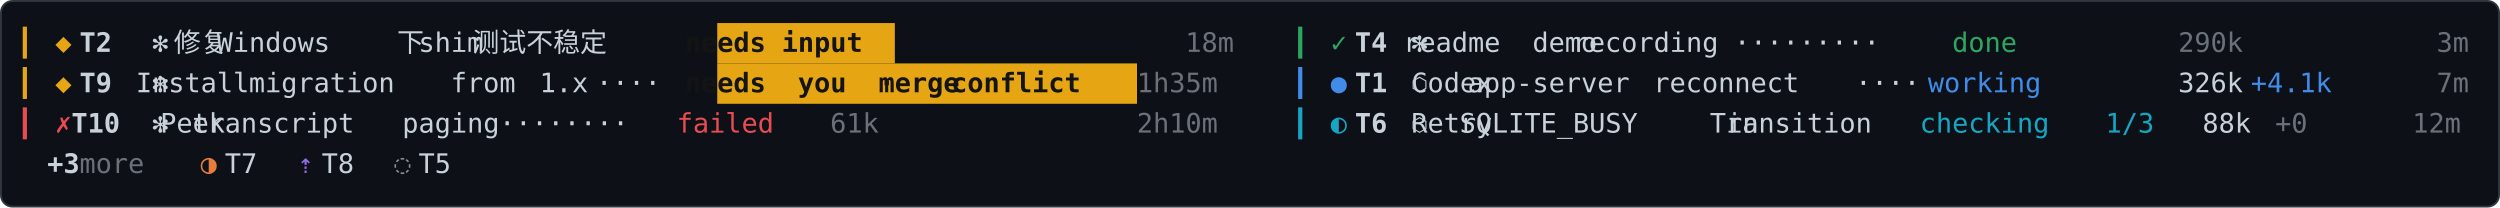
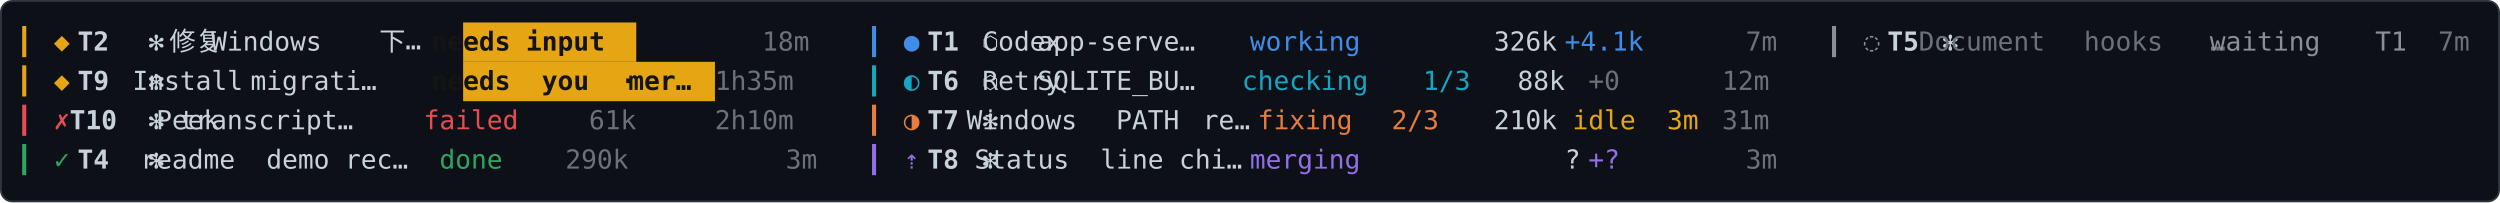
- <svg xmlns="http://www.w3.org/2000/svg" width="1300.8" height="108" viewBox="0 0 1300.8 108">
-   <rect x="0.5" y="0.5" width="1299.8" height="107" rx="6" fill="#0d1117" stroke="#30363d" />
+ <svg xmlns="http://www.w3.org/2000/svg" width="1334.4" height="108" viewBox="0 0 1334.4 108">
+   <rect x="0.5" y="0.5" width="1333.4" height="107" rx="6" fill="#0d1117" stroke="#30363d" />
  <g font-family="ui-monospace, SFMono-Regular, 'Cascadia Mono', Menlo, Consolas, 'DejaVu Sans Mono', 'Liberation Mono', monospace" font-size="14" text-anchor="middle">
    <text x="16.2" y="27" fill="#e6a614">▎</text>
    <text x="33" y="27" fill="#e6a614">◆</text>
    <text x="49.8 58.2" y="27" fill="#c9d1d9" font-weight="bold">T2</text>
    <text x="83.4" y="27" fill="#c9d1d9">✻</text>
    <text x="104.4 121.2" y="27" fill="#c9d1d9">修复</text>
    <text x="142.2 150.6 159 167.4 175.8 184.2 192.6" y="27" fill="#c9d1d9">Windows</text>
-     <text x="213.6" y="27" fill="#c9d1d9">下</text>
-     <text x="234.6 243 251.4 259.8" y="27" fill="#c9d1d9">shim</text>
-     <text x="280.8 297.6 314.4 331.2 348" y="27" fill="#c9d1d9">测试不稳定</text>
-     <rect x="373.2" y="12" width="92.4" height="21" fill="#e6a614" />
-     <text x="377.4 385.8 394.2 402.6 411" y="27" fill="#141414" font-weight="bold">needs</text>
-     <text x="427.8 436.2 444.6 453 461.4" y="27" fill="#141414" font-weight="bold">input</text>
-     <text x="629.4 637.8 646.2" y="27" fill="#6b7178">18m</text>
-     <text x="679.8" y="27" fill="#2ea662">▎</text>
-     <text x="696.6" y="27" fill="#2ea662">✓</text>
-     <text x="713.4 721.8" y="27" fill="#c9d1d9" font-weight="bold">T4</text>
-     <text x="738.6" y="27" fill="#c9d1d9">✻</text>
-     <text x="755.4 763.8 772.2 780.6 789 797.4" y="27" fill="#c9d1d9">readme</text>
-     <text x="814.2 822.6 831 839.4" y="27" fill="#c9d1d9">demo</text>
-     <text x="856.2 864.6 873 881.4 889.8 898.2 906.6 915 923.4" y="27" fill="#c9d1d9">recording</text>
-     <text x="940.2 948.6 957 965.4 973.8 982.2 990.6 999 1007.4" y="27" fill="#c9d1d9">·········</text>
-     <text x="1032.6 1041 1049.4 1057.8" y="27" fill="#2ea662">done</text>
-     <text x="1150.2 1158.6 1167 1175.4" y="27" fill="#6b7178">290k</text>
-     <text x="1276.2 1284.6" y="27" fill="#6b7178">3m</text>
+     <text x="213.6 226.2" y="27" fill="#c9d1d9">下…</text>
+     <rect x="247.2" y="12" width="92.4" height="21" fill="#e6a614" />
+     <text x="251.4 259.8 268.2 276.6 285" y="27" fill="#141414" font-weight="bold">needs</text>
+     <text x="301.8 310.2 318.6 327 335.4" y="27" fill="#141414" font-weight="bold">input</text>
+     <text x="419.4 427.8 436.2" y="27" fill="#6b7178">18m</text>
+     <text x="469.8" y="27" fill="#408ce8">▎</text>
+     <text x="486.6" y="27" fill="#408ce8">●</text>
+     <text x="503.4 511.8" y="27" fill="#c9d1d9" font-weight="bold">T1</text>
+     <text x="528.6" y="27" fill="#c9d1d9">⬡</text>
+     <text x="545.4 553.8 562.2 570.6 579" y="27" fill="#c9d1d9">Codex</text>
+     <text x="595.8 604.2 612.6 621 629.4 637.8 646.2 654.6 663 671.4" y="27" fill="#c9d1d9">app-serve…</text>
+     <text x="696.6 705 713.4 721.8 730.2 738.6 747" y="27" fill="#408ce8">working</text>
+     <text x="814.2 822.6 831 839.4" y="27" fill="#c9d1d9">326k</text>
+     <text x="856.2 864.6 873 881.4 889.8" y="27" fill="#408ce8">+4.1k</text>
+     <text x="940.2 948.6" y="27" fill="#6b7178">7m</text>
+     <text x="982.2" y="27" fill="#8a8f98">▎</text>
+     <text x="999" y="27" fill="#8a8f98">◌</text>
+     <text x="1015.8 1024.2" y="27" fill="#c9d1d9" font-weight="bold">T5</text>
+     <text x="1041" y="27" fill="#c9d1d9">✻</text>
+     <text x="1057.8 1066.2 1074.6 1083 1091.4 1099.8 1108.2 1116.6" y="27" fill="#6b7178">Document</text>
+     <text x="1133.4 1141.8 1150.2 1158.6 1167" y="27" fill="#6b7178">hooks</text>
+     <text x="1183.8" y="27" fill="#6b7178">…</text>
+     <text x="1209 1217.4 1225.8 1234.2 1242.6 1251 1259.4" y="27" fill="#8a8f98">waiting</text>
+     <text x="1276.2 1284.6" y="27" fill="#8a8f98">T1</text>
+     <text x="1309.8 1318.2" y="27" fill="#6b7178">7m</text>
    <text x="16.2" y="48" fill="#e6a614">▎</text>
    <text x="33" y="48" fill="#e6a614">◆</text>
    <text x="49.8 58.2" y="48" fill="#c9d1d9" font-weight="bold">T9</text>
    <text x="83.4" y="48" fill="#c9d1d9">✻</text>
    <text x="100.2 108.6 117 125.4 133.8 142.2 150.6" y="48" fill="#c9d1d9">Install</text>
-     <text x="167.4 175.8 184.2 192.6 201 209.4 217.8 226.2 234.6" y="48" fill="#c9d1d9">migration</text>
-     <text x="251.4 259.8 268.2 276.6" y="48" fill="#c9d1d9">from</text>
-     <text x="293.4 301.8 310.2" y="48" fill="#c9d1d9">1.x</text>
-     <text x="327 335.4 343.8 352.2" y="48" fill="#c9d1d9">····</text>
-     <rect x="373.2" y="33" width="218.4" height="21" fill="#e6a614" />
-     <text x="377.4 385.8 394.2 402.6 411" y="48" fill="#141414" font-weight="bold">needs</text>
-     <text x="427.8 436.2 444.6" y="48" fill="#141414" font-weight="bold">you</text>
-     <text x="461.4" y="48" fill="#141414" font-weight="bold">·</text>
-     <text x="478.2 486.6 495 503.4 511.8" y="48" fill="#141414" font-weight="bold">merge</text>
-     <text x="528.6 537 545.4 553.8 562.2 570.6 579 587.4" y="48" fill="#141414" font-weight="bold">conflict</text>
-     <text x="612.6 621 629.4 637.8 646.2" y="48" fill="#6b7178">1h35m</text>
-     <text x="679.8" y="48" fill="#408ce8">▎</text>
-     <text x="696.6" y="48" fill="#408ce8">●</text>
-     <text x="713.4 721.8" y="48" fill="#c9d1d9" font-weight="bold">T1</text>
-     <text x="738.6" y="48" fill="#c9d1d9">⬡</text>
-     <text x="755.4 763.8 772.2 780.6 789" y="48" fill="#c9d1d9">Codex</text>
-     <text x="805.8 814.2 822.6 831 839.4 847.8 856.2 864.6 873 881.4" y="48" fill="#c9d1d9">app-server</text>
-     <text x="898.2 906.6 915 923.4 931.8 940.2 948.6 957 965.4" y="48" fill="#c9d1d9">reconnect</text>
-     <text x="982.2 990.6 999 1007.4" y="48" fill="#c9d1d9">····</text>
-     <text x="1032.6 1041 1049.4 1057.8 1066.2 1074.6 1083" y="48" fill="#408ce8">working</text>
-     <text x="1150.2 1158.6 1167 1175.4" y="48" fill="#c9d1d9">326k</text>
-     <text x="1192.2 1200.6 1209 1217.4 1225.8" y="48" fill="#408ce8">+4.1k</text>
-     <text x="1276.2 1284.6" y="48" fill="#6b7178">7m</text>
+     <text x="167.4 175.8 184.2 192.6 201 209.4 217.8 226.2" y="48" fill="#c9d1d9">migrati…</text>
+     <rect x="247.2" y="33" width="134.4" height="21" fill="#e6a614" />
+     <text x="251.4 259.8 268.2 276.6 285" y="48" fill="#141414" font-weight="bold">needs</text>
+     <text x="301.8 310.2 318.6" y="48" fill="#141414" font-weight="bold">you</text>
+     <text x="335.4" y="48" fill="#141414" font-weight="bold">·</text>
+     <text x="352.2 360.6 369 377.4" y="48" fill="#141414" font-weight="bold">mer…</text>
+     <text x="402.6 411 419.4 427.8 436.2" y="48" fill="#6b7178">1h35m</text>
+     <text x="469.8" y="48" fill="#16a6c4">▎</text>
+     <text x="486.6" y="48" fill="#16a6c4">◐</text>
+     <text x="503.4 511.8" y="48" fill="#c9d1d9" font-weight="bold">T6</text>
+     <text x="528.6" y="48" fill="#c9d1d9">⬡</text>
+     <text x="545.4 553.8 562.2 570.6 579" y="48" fill="#c9d1d9">Retry</text>
+     <text x="595.8 604.2 612.6 621 629.4 637.8 646.2 654.6 663 671.4" y="48" fill="#c9d1d9">SQLITE_BU…</text>
+     <text x="696.6 705 713.4 721.8 730.2 738.6 747 755.4" y="48" fill="#16a6c4">checking</text>
+     <text x="772.2 780.6 789" y="48" fill="#16a6c4">1/3</text>
+     <text x="822.6 831 839.4" y="48" fill="#c9d1d9">88k</text>
+     <text x="856.2 864.6" y="48" fill="#6b7178">+0</text>
+     <text x="931.8 940.2 948.6" y="48" fill="#6b7178">12m</text>
    <text x="16.2" y="69" fill="#e84c52">▎</text>
    <text x="33" y="69" fill="#e84c52">✗</text>
    <text x="49.8 58.2 66.6" y="69" fill="#c9d1d9" font-weight="bold">T10</text>
    <text x="83.4" y="69" fill="#c9d1d9">✻</text>
    <text x="100.2 108.6 117 125.4" y="69" fill="#c9d1d9">Peek</text>
-     <text x="142.2 150.6 159 167.4 175.8 184.2 192.6 201 209.4 217.8" y="69" fill="#c9d1d9">transcript</text>
-     <text x="234.6 243 251.4 259.8 268.2 276.6" y="69" fill="#c9d1d9">paging</text>
-     <text x="293.4 301.8 310.2 318.6 327 335.4 343.8 352.2" y="69" fill="#c9d1d9">········</text>
-     <text x="377.4 385.8 394.2 402.6 411 419.4" y="69" fill="#e84c52">failed</text>
-     <text x="444.6 453 461.4" y="69" fill="#6b7178">61k</text>
-     <text x="612.6 621 629.4 637.8 646.2" y="69" fill="#6b7178">2h10m</text>
-     <text x="679.8" y="69" fill="#16a6c4">▎</text>
-     <text x="696.6" y="69" fill="#16a6c4">◐</text>
-     <text x="713.4 721.8" y="69" fill="#c9d1d9" font-weight="bold">T6</text>
-     <text x="738.6" y="69" fill="#c9d1d9">⬡</text>
-     <text x="755.4 763.8 772.2 780.6 789" y="69" fill="#c9d1d9">Retry</text>
-     <text x="805.8 814.2 822.6 831 839.4 847.8 856.2 864.6 873 881.4 889.8" y="69" fill="#c9d1d9">SQLITE_BUSY</text>
-     <text x="906.6 915" y="69" fill="#c9d1d9">in</text>
-     <text x="931.8 940.2 948.6 957 965.4 973.8 982.2 990.6 999 1007.4" y="69" fill="#c9d1d9">Transition</text>
-     <text x="1032.6 1041 1049.4 1057.8 1066.2 1074.6 1083 1091.4" y="69" fill="#16a6c4">checking</text>
-     <text x="1108.2 1116.6 1125" y="69" fill="#16a6c4">1/3</text>
-     <text x="1158.6 1167 1175.4" y="69" fill="#c9d1d9">88k</text>
-     <text x="1192.2 1200.6" y="69" fill="#6b7178">+0</text>
-     <text x="1267.8 1276.2 1284.6" y="69" fill="#6b7178">12m</text>
-     <text x="33 41.4" y="90" fill="#c9d1d9" font-weight="bold">+3</text>
-     <text x="58.2 66.6 75 83.4" y="90" fill="#6b7178">more</text>
-     <text x="108.6" y="90" fill="#e87c3c">◑</text>
-     <text x="125.4 133.8" y="90" fill="#c9d1d9">T7</text>
-     <text x="159" y="90" fill="#926eea">⇡</text>
-     <text x="175.8 184.2" y="90" fill="#c9d1d9">T8</text>
-     <text x="209.4" y="90" fill="#8a8f98">◌</text>
-     <text x="226.2 234.6" y="90" fill="#c9d1d9">T5</text>
+     <text x="142.2 150.6 159 167.4 175.8 184.2 192.6 201 209.4 217.8 226.2" y="69" fill="#c9d1d9">transcript…</text>
+     <text x="251.4 259.8 268.2 276.6 285 293.4" y="69" fill="#e84c52">failed</text>
+     <text x="327 335.4 343.8" y="69" fill="#6b7178">61k</text>
+     <text x="402.6 411 419.4 427.8 436.2" y="69" fill="#6b7178">2h10m</text>
+     <text x="469.8" y="69" fill="#e87c3c">▎</text>
+     <text x="486.6" y="69" fill="#e87c3c">◑</text>
+     <text x="503.4 511.8" y="69" fill="#c9d1d9" font-weight="bold">T7</text>
+     <text x="528.6" y="69" fill="#c9d1d9">✻</text>
+     <text x="545.4 553.8 562.2 570.6 579 587.4 595.8" y="69" fill="#c9d1d9">Windows</text>
+     <text x="612.6 621 629.4 637.8" y="69" fill="#c9d1d9">PATH</text>
+     <text x="654.6 663 671.4" y="69" fill="#c9d1d9">re…</text>
+     <text x="696.6 705 713.4 721.8 730.2 738.6" y="69" fill="#e87c3c">fixing</text>
+     <text x="755.4 763.8 772.2" y="69" fill="#e87c3c">2/3</text>
+     <text x="814.2 822.6 831 839.4" y="69" fill="#c9d1d9">210k</text>
+     <text x="856.2 864.6 873 881.4" y="69" fill="#e6a614">idle</text>
+     <text x="898.2 906.6" y="69" fill="#e6a614">3m</text>
+     <text x="931.8 940.2 948.6" y="69" fill="#6b7178">31m</text>
+     <text x="16.2" y="90" fill="#2ea662">▎</text>
+     <text x="33" y="90" fill="#2ea662">✓</text>
+     <text x="49.8 58.2" y="90" fill="#c9d1d9" font-weight="bold">T4</text>
+     <text x="83.4" y="90" fill="#c9d1d9">✻</text>
+     <text x="100.2 108.6 117 125.4 133.8 142.2" y="90" fill="#c9d1d9">readme</text>
+     <text x="159 167.4 175.8 184.2" y="90" fill="#c9d1d9">demo</text>
+     <text x="201 209.4 217.8 226.2" y="90" fill="#c9d1d9">rec…</text>
+     <text x="251.4 259.8 268.2 276.6" y="90" fill="#2ea662">done</text>
+     <text x="318.6 327 335.4 343.8" y="90" fill="#6b7178">290k</text>
+     <text x="427.8 436.2" y="90" fill="#6b7178">3m</text>
+     <text x="469.8" y="90" fill="#926eea">▎</text>
+     <text x="486.6" y="90" fill="#926eea">⇡</text>
+     <text x="503.4 511.8" y="90" fill="#c9d1d9" font-weight="bold">T8</text>
+     <text x="528.6" y="90" fill="#c9d1d9">✻</text>
+     <text x="545.4 553.8 562.2 570.6 579 587.4" y="90" fill="#c9d1d9">Status</text>
+     <text x="604.2 612.6 621 629.4" y="90" fill="#c9d1d9">line</text>
+     <text x="646.2 654.6 663 671.4" y="90" fill="#c9d1d9">chi…</text>
+     <text x="696.6 705 713.4 721.8 730.2 738.6 747" y="90" fill="#926eea">merging</text>
+     <text x="839.4" y="90" fill="#c9d1d9">?</text>
+     <text x="856.2 864.6" y="90" fill="#926eea">+?</text>
+     <text x="940.2 948.6" y="90" fill="#6b7178">3m</text>
  </g>
</svg>
